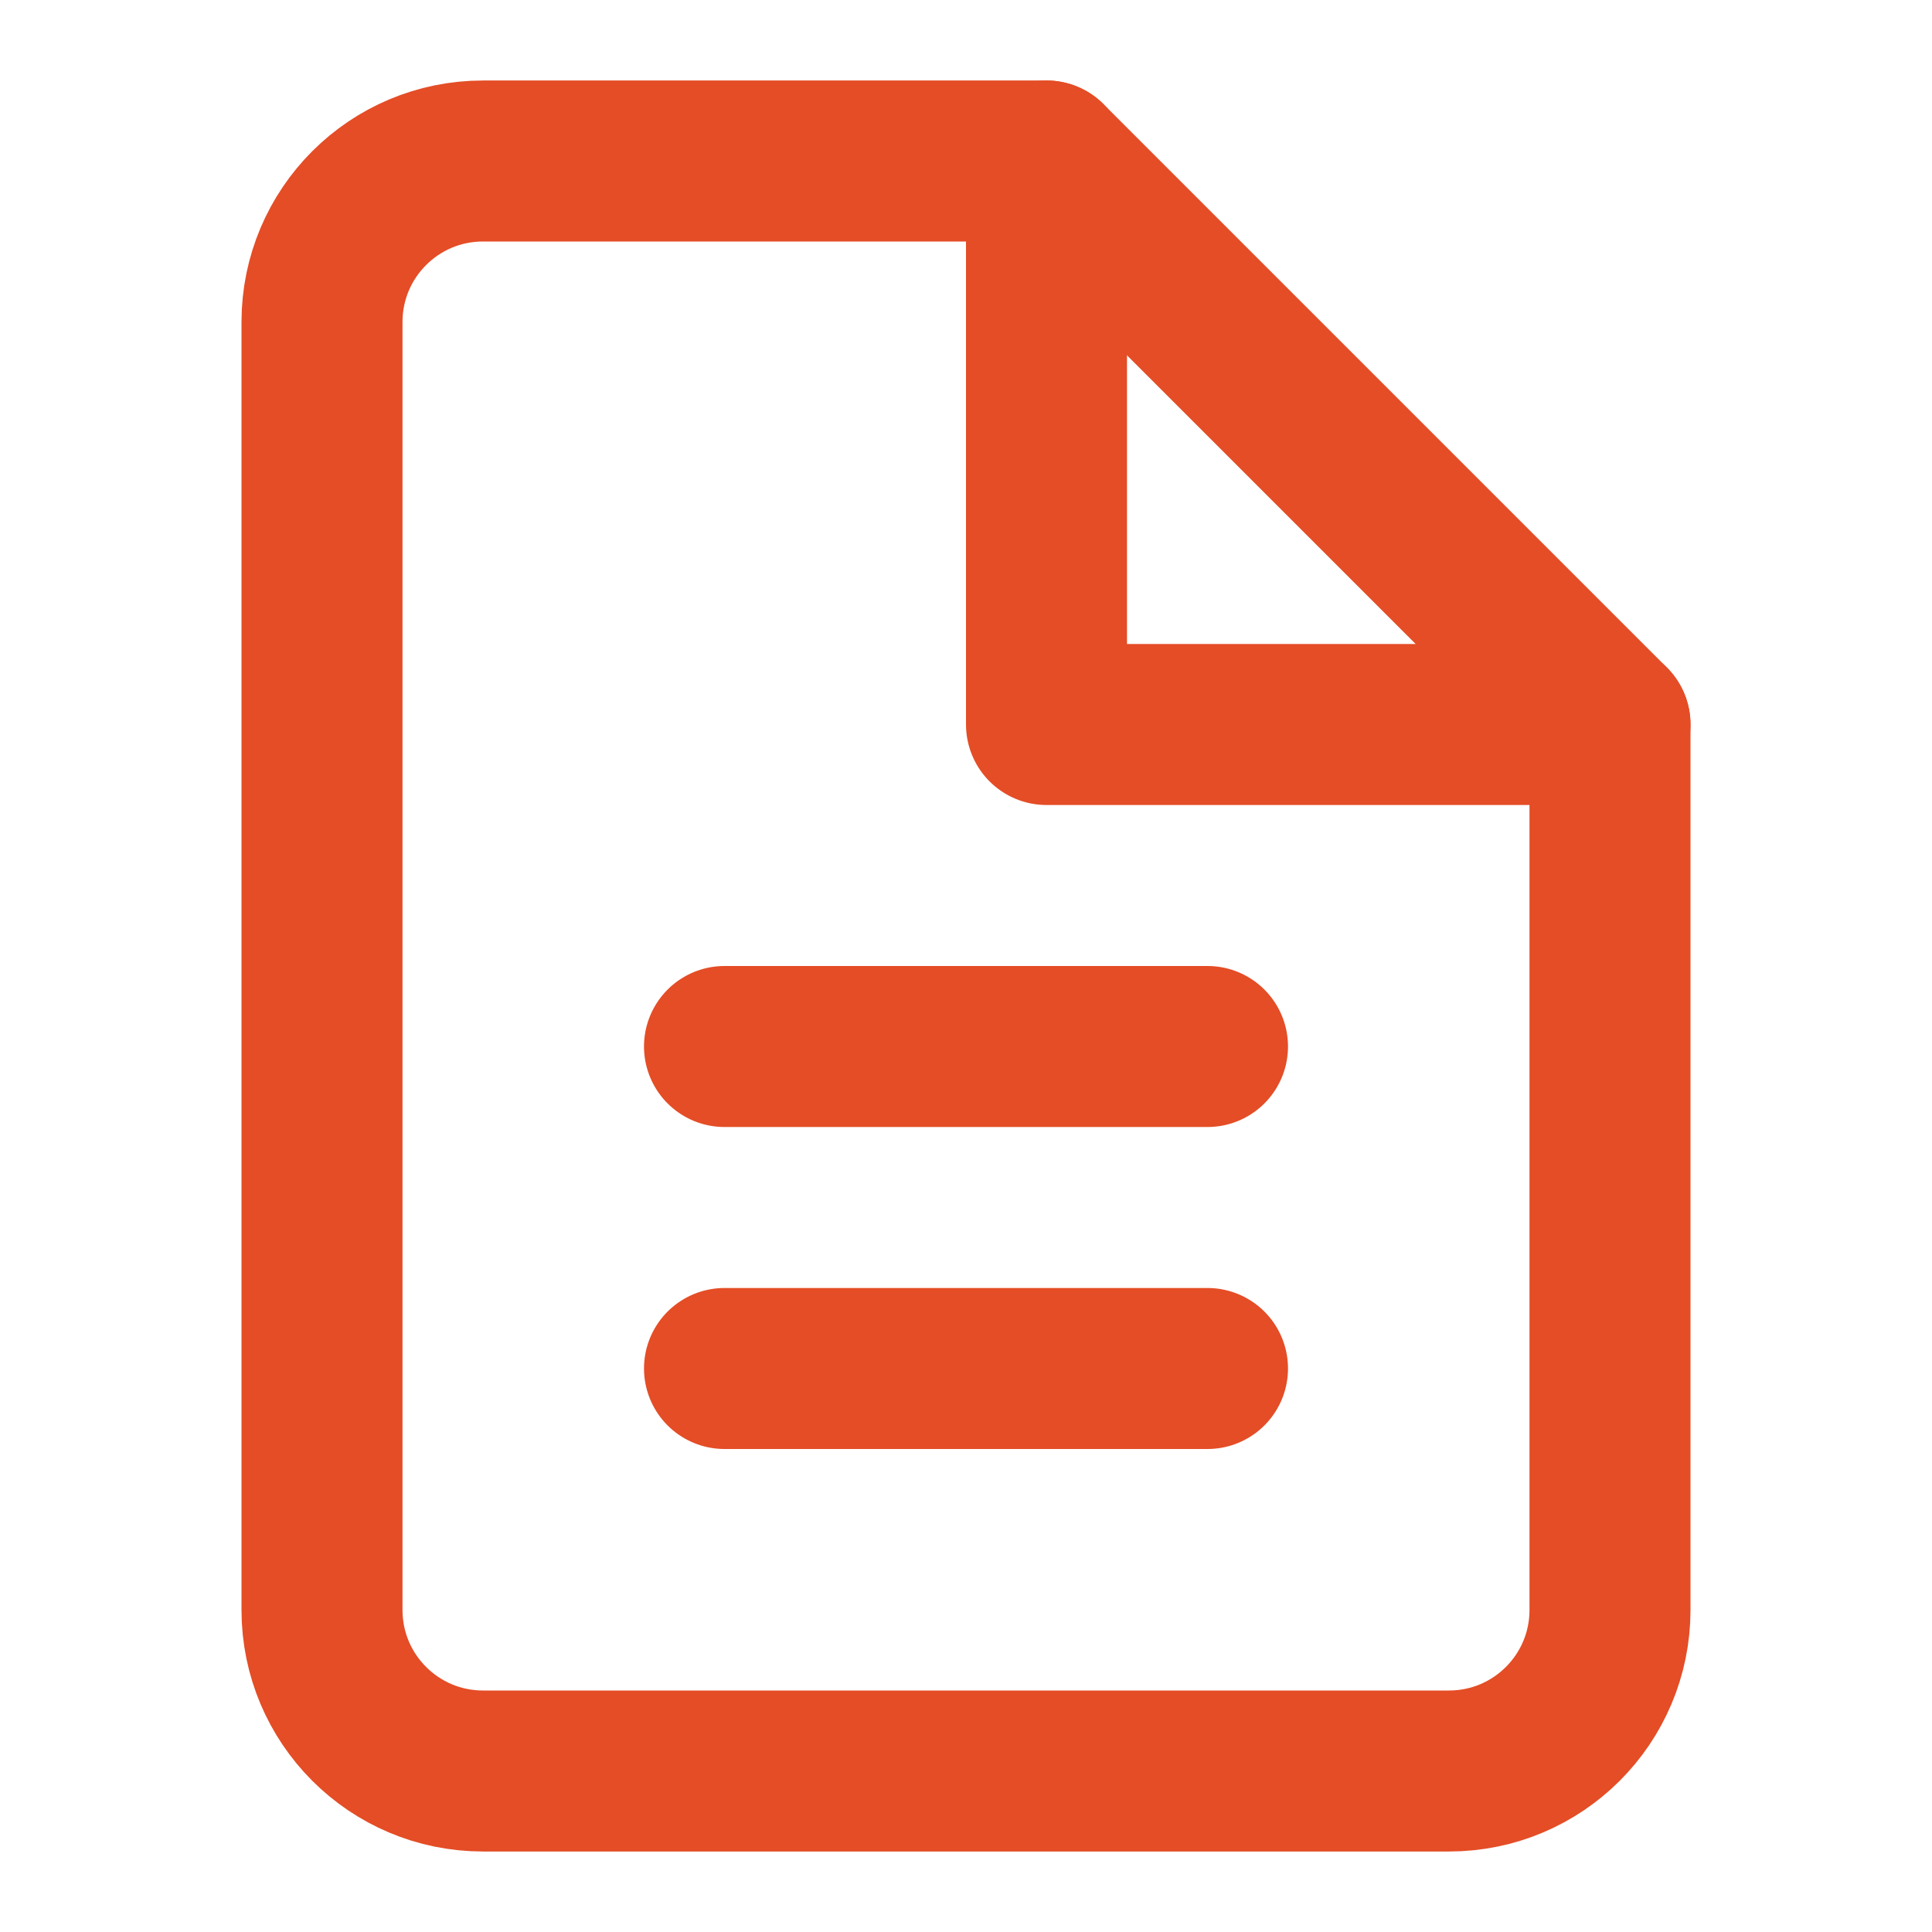
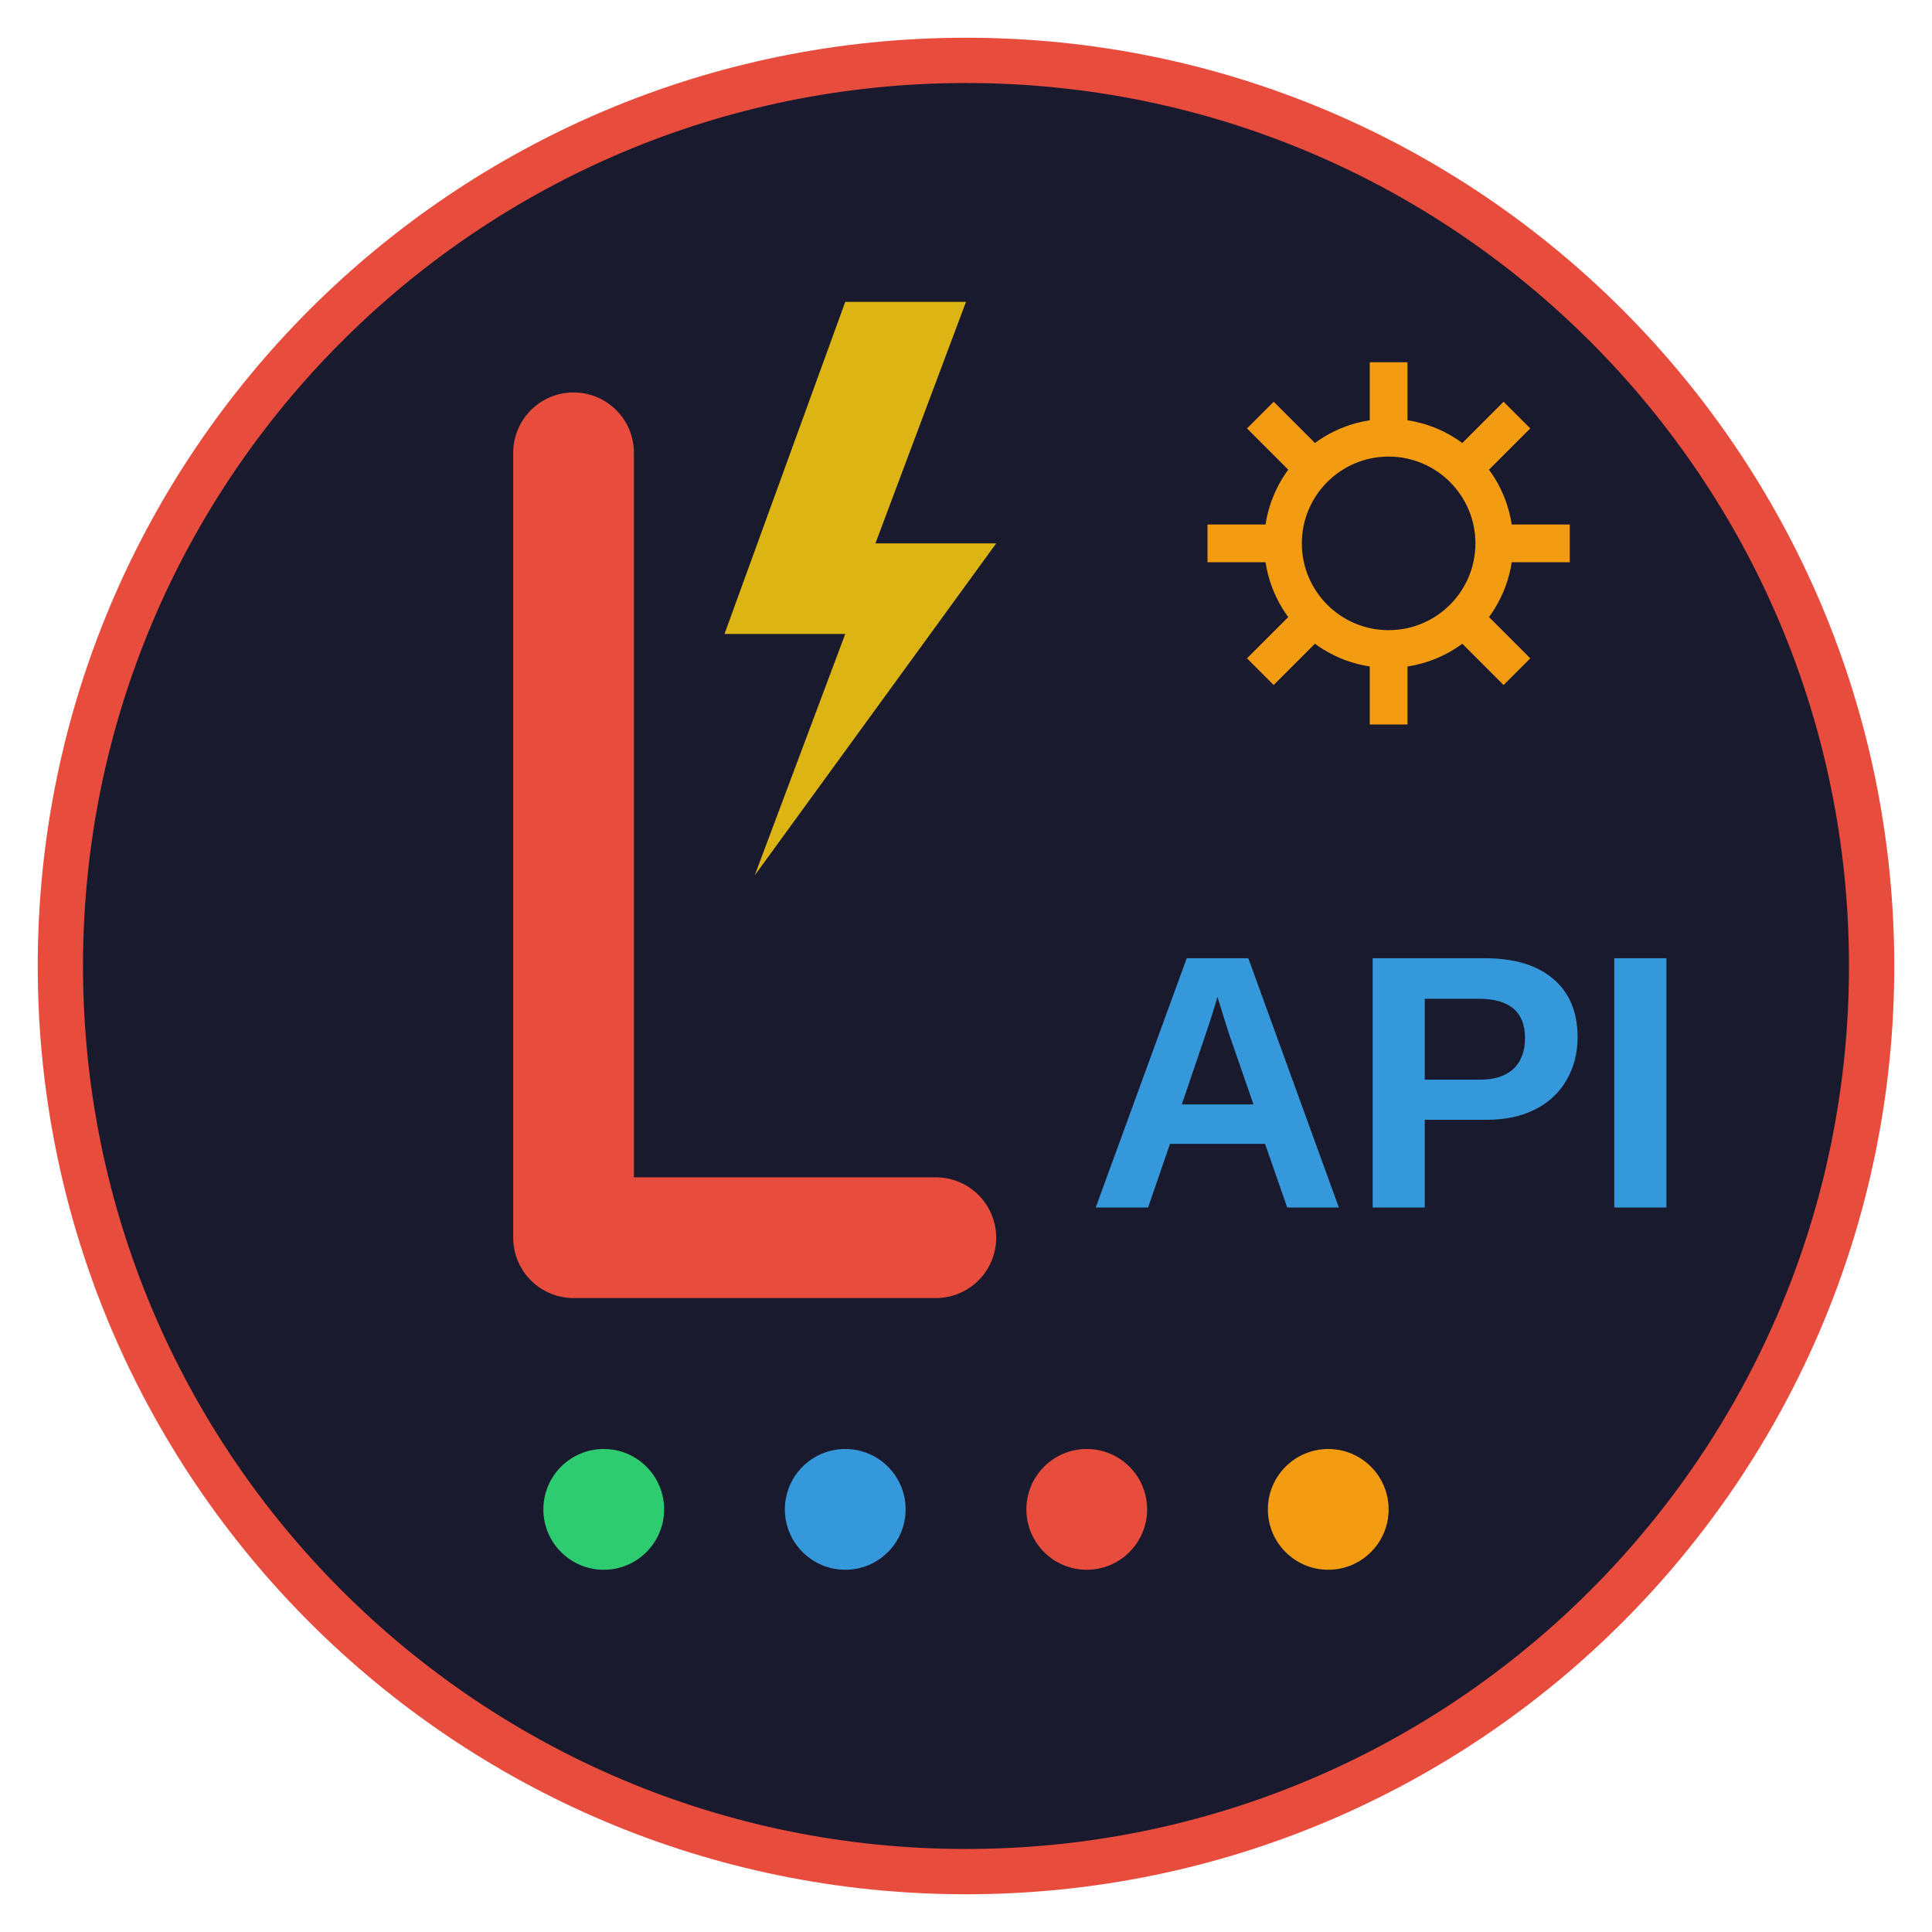
- <svg xmlns="http://www.w3.org/2000/svg" viewBox="0 0 24 24" fill="none" stroke="#e44d26" stroke-width="2" stroke-linecap="round" stroke-linejoin="round">
-   <path d="M13 2H6a2 2 0 0 0-2 2v16a2 2 0 0 0 2 2h12a2 2 0 0 0 2-2V9z" />
-   <polyline points="13 2 13 9 20 9" />
-   <line x1="9" y1="13" x2="15" y2="13" />
-   <line x1="9" y1="17" x2="15" y2="17" />
+ <svg xmlns="http://www.w3.org/2000/svg" viewBox="0 0 128 128">
+   <circle cx="64" cy="64" r="60" fill="#1a1a2e" stroke="#e74c3c" stroke-width="3" />
+   <path d="M38 30 L38 82 L62 82" fill="none" stroke="#e74c3c" stroke-width="8" stroke-linecap="round" stroke-linejoin="round" />
+   <text x="72" y="80" font-family="Arial, sans-serif" font-weight="bold" font-size="24" fill="#3498db">API</text>
+   <g transform="translate(92, 36)" fill="none" stroke="#f39c12" stroke-width="2.5">
+     <circle cx="0" cy="0" r="7" />
+     <line x1="0" y1="-12" x2="0" y2="-8" />
+     <line x1="0" y1="8" x2="0" y2="12" />
+     <line x1="-12" y1="0" x2="-8" y2="0" />
+     <line x1="8" y1="0" x2="12" y2="0" />
+     <line x1="-8.5" y1="-8.5" x2="-5.7" y2="-5.7" />
+     <line x1="5.7" y1="5.7" x2="8.5" y2="8.5" />
+     <line x1="8.5" y1="-8.5" x2="5.7" y2="-5.7" />
+     <line x1="-5.7" y1="5.7" x2="-8.5" y2="8.5" />
+   </g>
+   <polygon points="56,20 48,42 56,42 50,58 66,36 58,36 64,20" fill="#f1c40f" opacity="0.9" />
+   <circle cx="40" cy="100" r="4" fill="#2ecc71" />
+   <circle cx="56" cy="100" r="4" fill="#3498db" />
+   <circle cx="72" cy="100" r="4" fill="#e74c3c" />
+   <circle cx="88" cy="100" r="4" fill="#f39c12" />
</svg>
